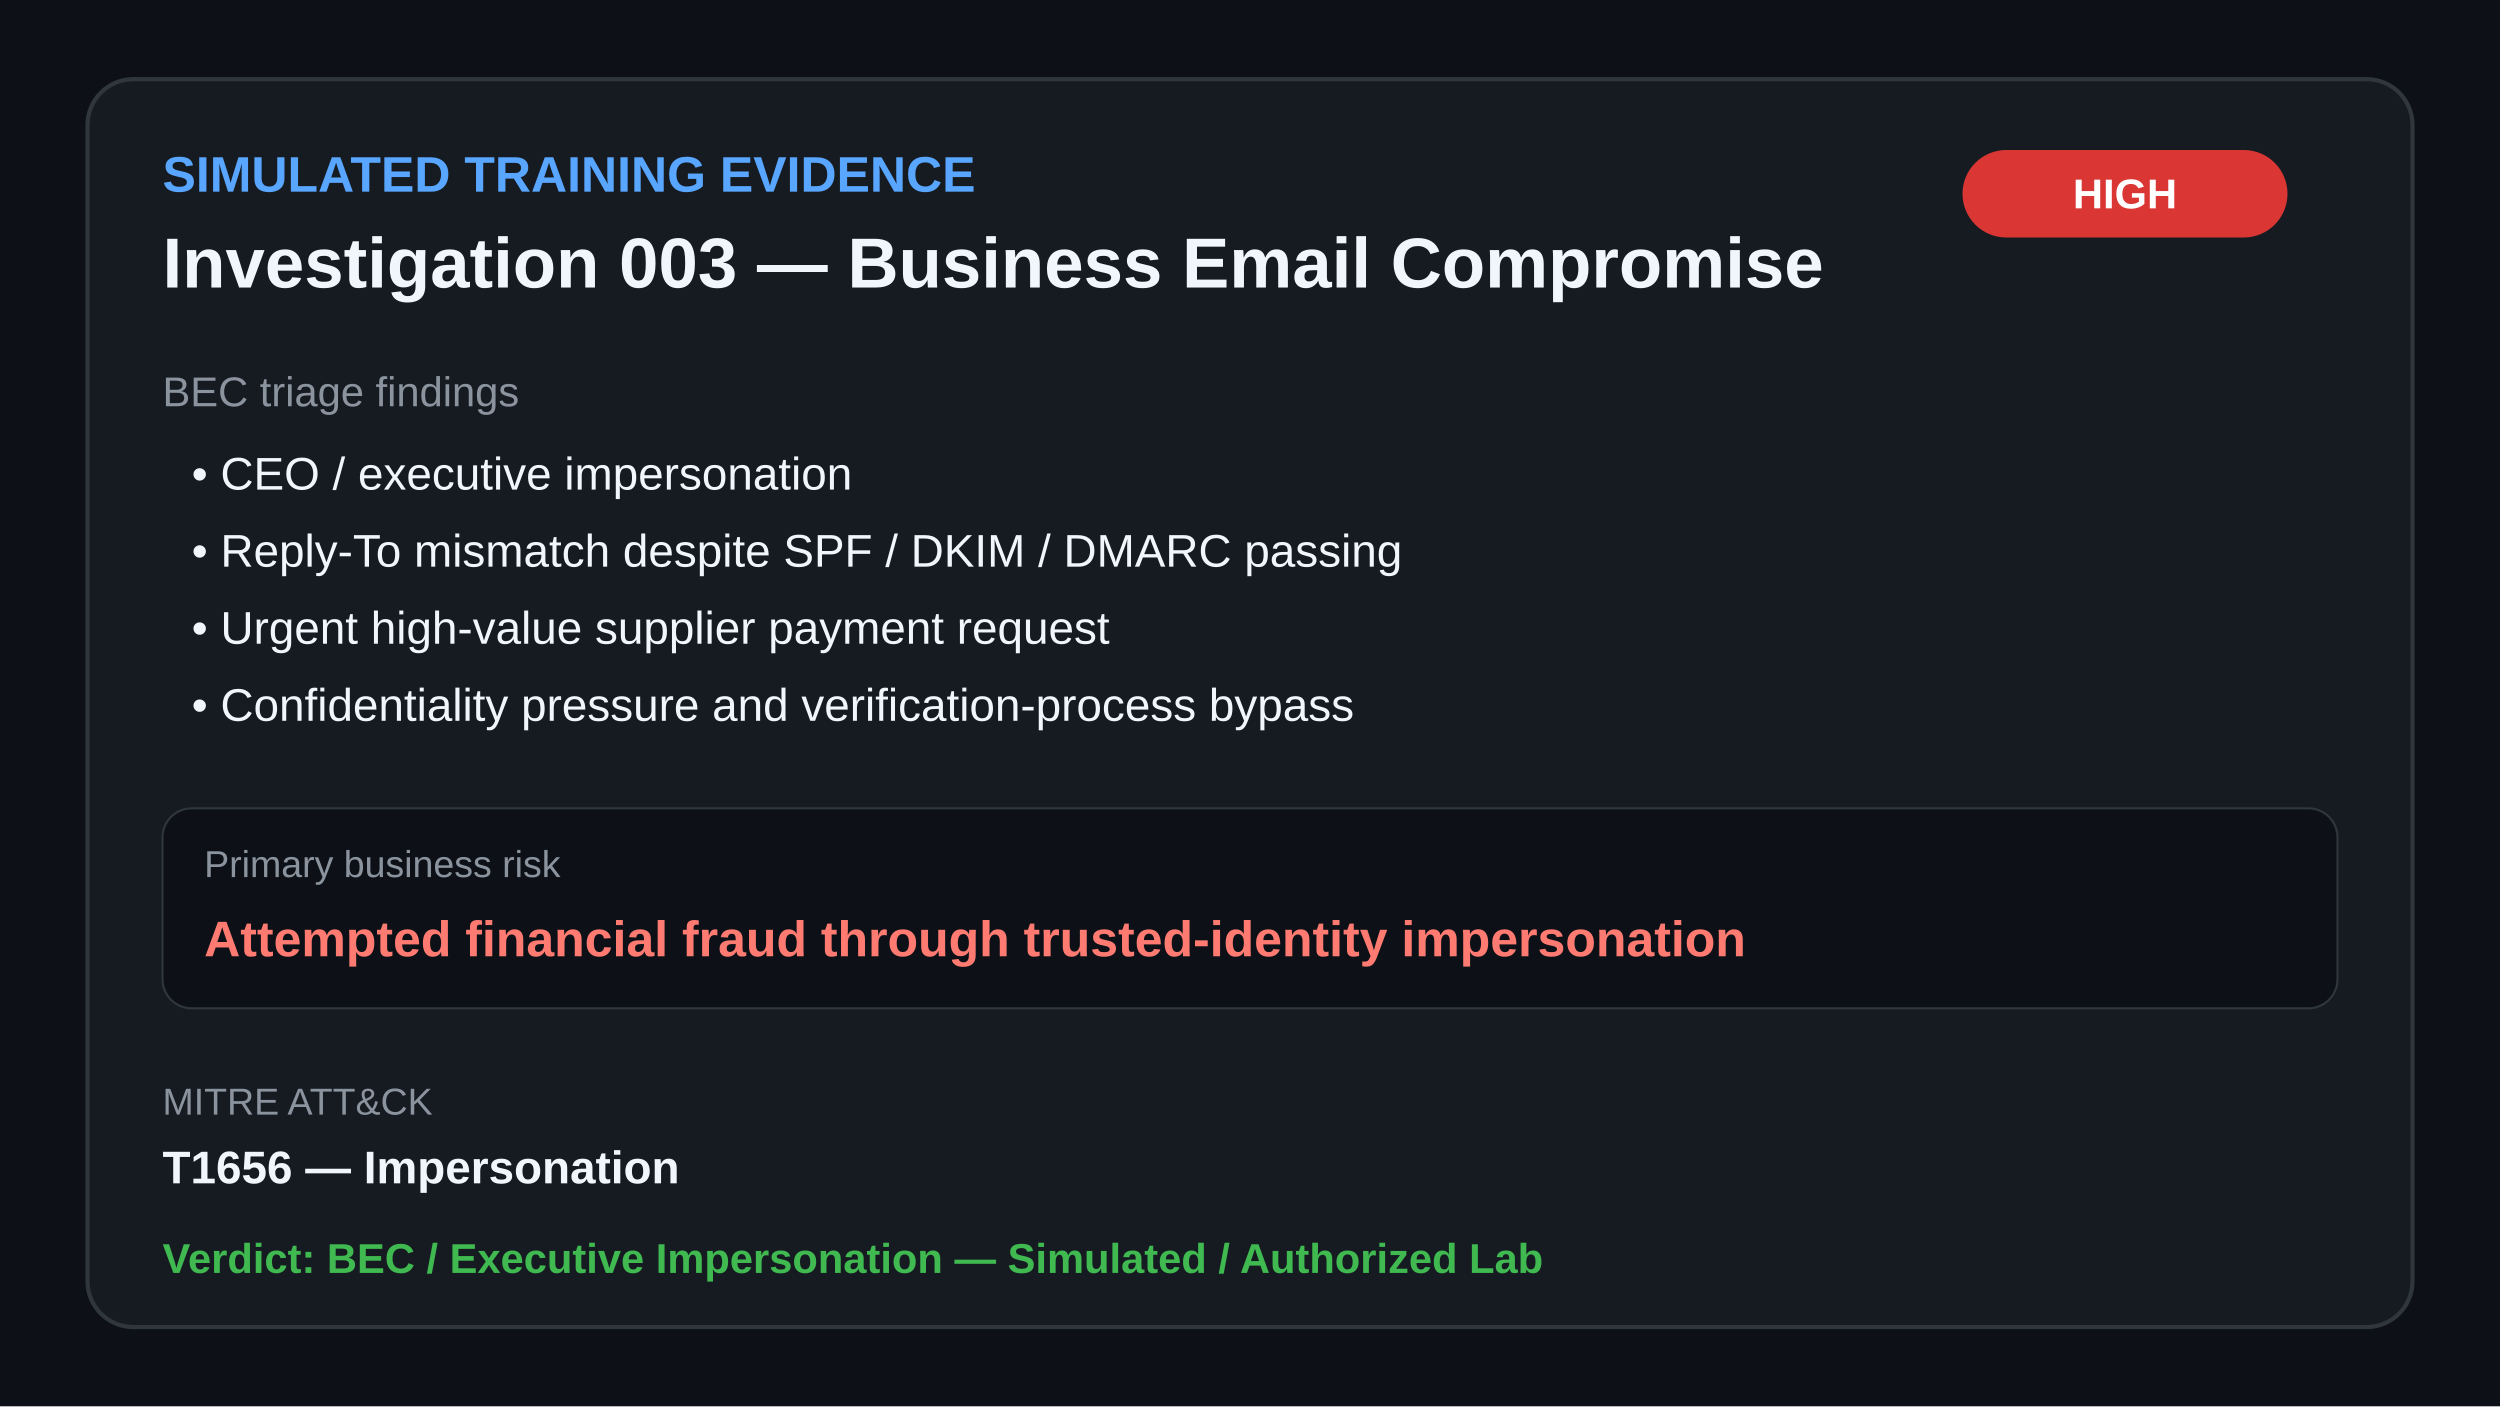
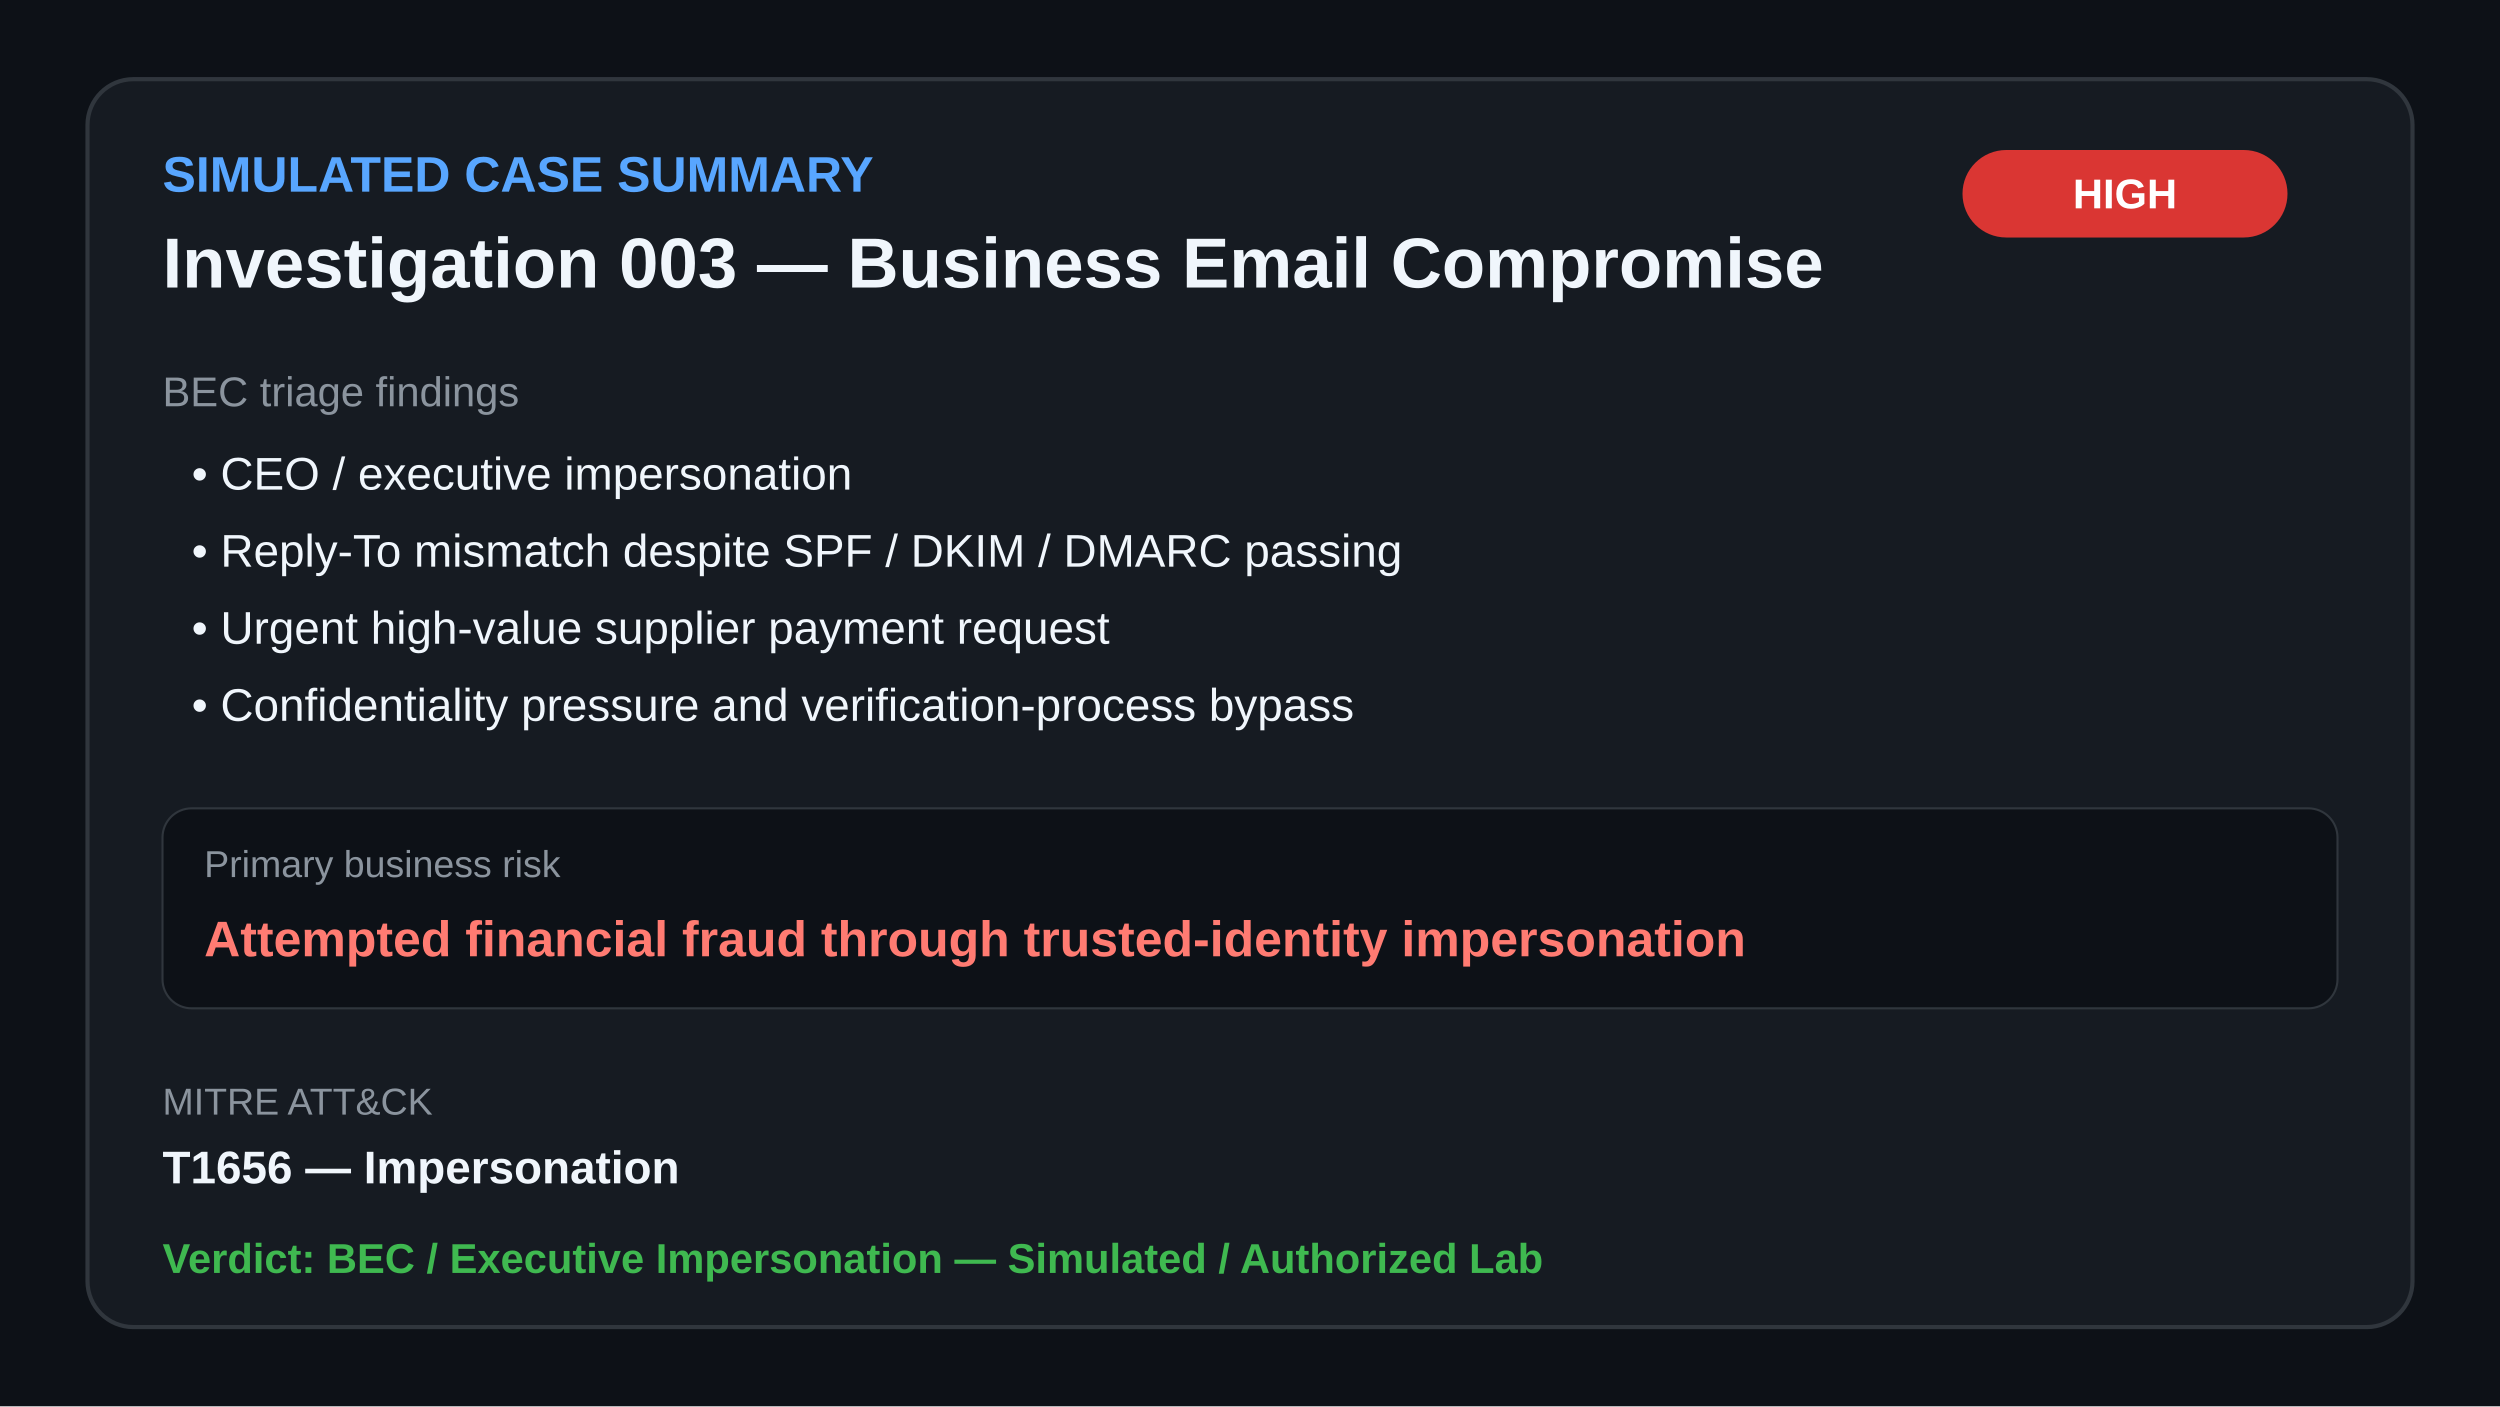
<svg xmlns="http://www.w3.org/2000/svg" width="1200" height="675" viewBox="0 0 1200 675">
  <rect width="1200" height="675" fill="#0d1117" />
  <rect x="42" y="38" width="1116" height="599" rx="22" fill="#161b22" stroke="#30363d" stroke-width="2" />
-   <text x="78" y="92" fill="#58a6ff" font-family="Arial, sans-serif" font-size="24" font-weight="700">SIMULATED TRAINING EVIDENCE</text>
+   <text x="78" y="92" fill="#58a6ff" font-family="Arial, sans-serif" font-size="24" font-weight="700">SIMULATED CASE SUMMARY</text>
  <text x="78" y="138" fill="#f0f6fc" font-family="Arial, sans-serif" font-size="34" font-weight="700">Investigation 003 — Business Email Compromise</text>
  <rect x="942" y="72" width="156" height="42" rx="21" fill="#da3633" />
  <text x="1020" y="100" text-anchor="middle" fill="#ffffff" font-family="Arial, sans-serif" font-size="20" font-weight="700">HIGH</text>
  <text x="78" y="195" fill="#8b949e" font-family="Arial, sans-serif" font-size="20">BEC triage findings</text>
  <text x="92" y="235" fill="#f0f6fc" font-family="Arial, sans-serif" font-size="22">• CEO / executive impersonation</text>
  <text x="92" y="272" fill="#f0f6fc" font-family="Arial, sans-serif" font-size="22">• Reply-To mismatch despite SPF / DKIM / DMARC passing</text>
  <text x="92" y="309" fill="#f0f6fc" font-family="Arial, sans-serif" font-size="22">• Urgent high-value supplier payment request</text>
  <text x="92" y="346" fill="#f0f6fc" font-family="Arial, sans-serif" font-size="22">• Confidentiality pressure and verification-process bypass</text>
  <rect x="78" y="388" width="1044" height="96" rx="14" fill="#0d1117" stroke="#30363d" />
  <text x="98" y="421" fill="#8b949e" font-family="Arial, sans-serif" font-size="18">Primary business risk</text>
  <text x="98" y="459" fill="#ff7b72" font-family="Arial, sans-serif" font-size="24" font-weight="700">Attempted financial fraud through trusted-identity impersonation</text>
  <text x="78" y="535" fill="#8b949e" font-family="Arial, sans-serif" font-size="18">MITRE ATT&amp;CK</text>
  <text x="78" y="568" fill="#f0f6fc" font-family="Arial, sans-serif" font-size="22" font-weight="700">T1656 — Impersonation</text>
  <text x="78" y="611" fill="#3fb950" font-family="Arial, sans-serif" font-size="20" font-weight="700">Verdict: BEC / Executive Impersonation — Simulated / Authorized Lab</text>
</svg>
